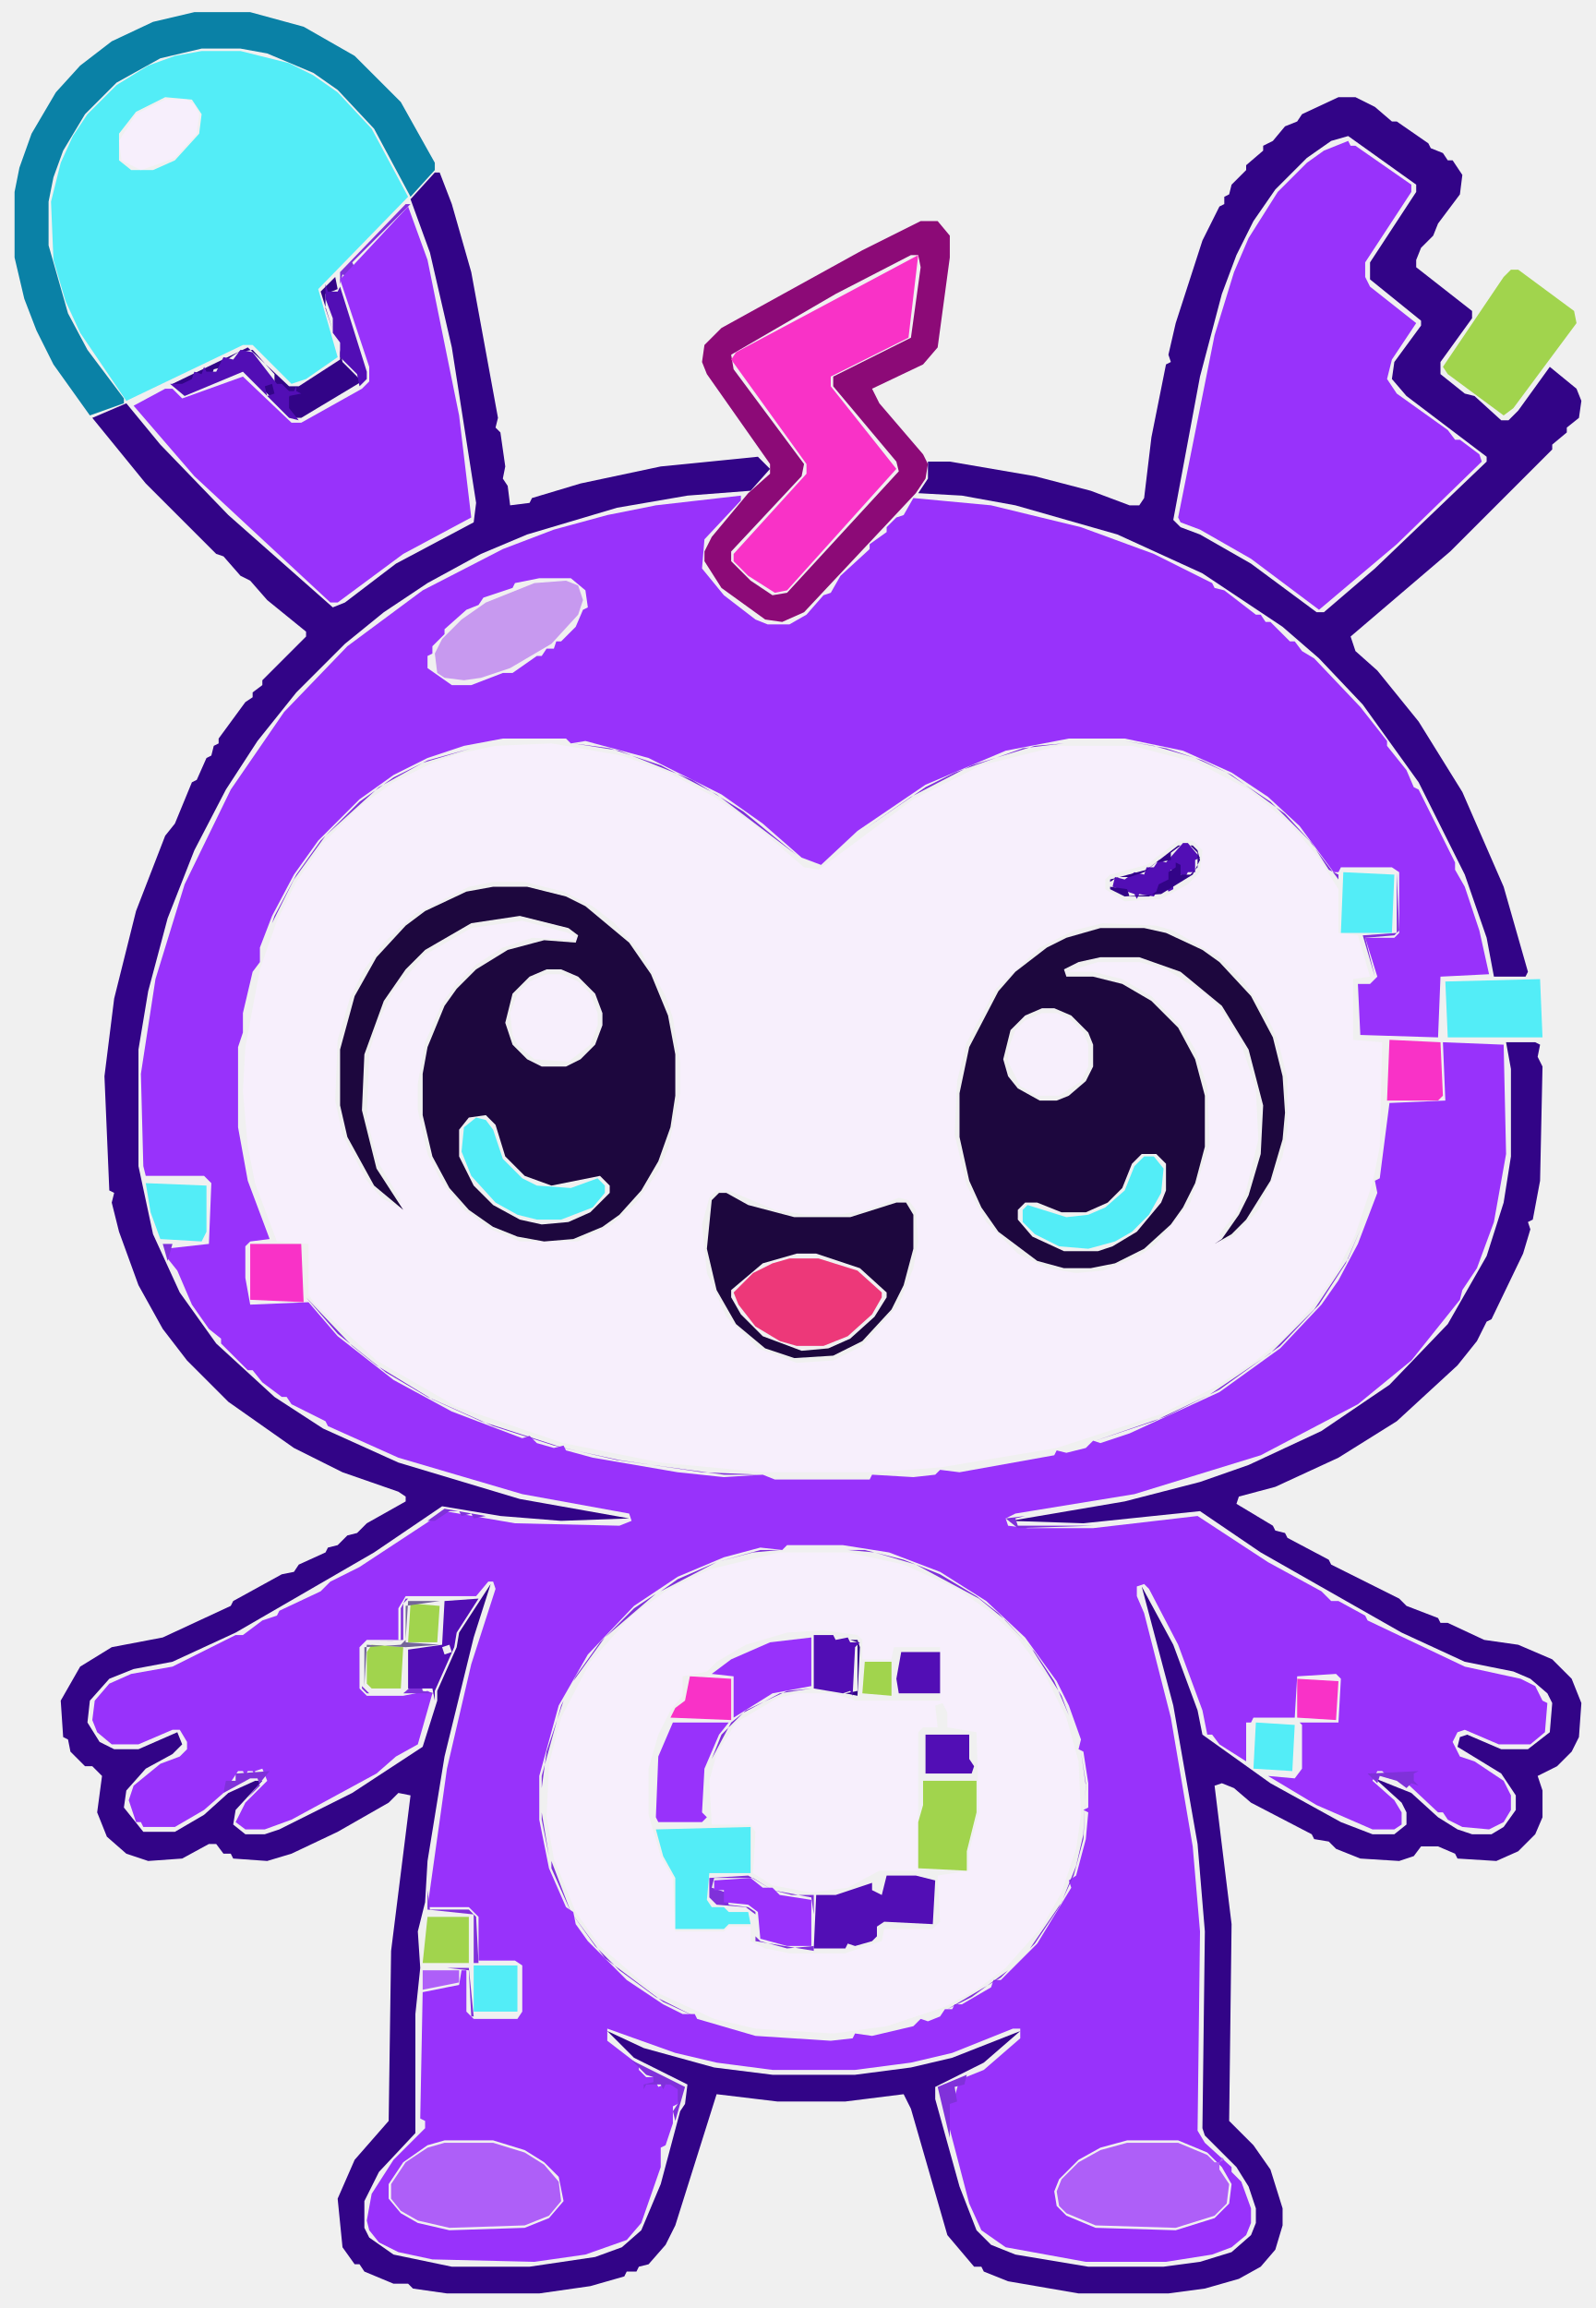
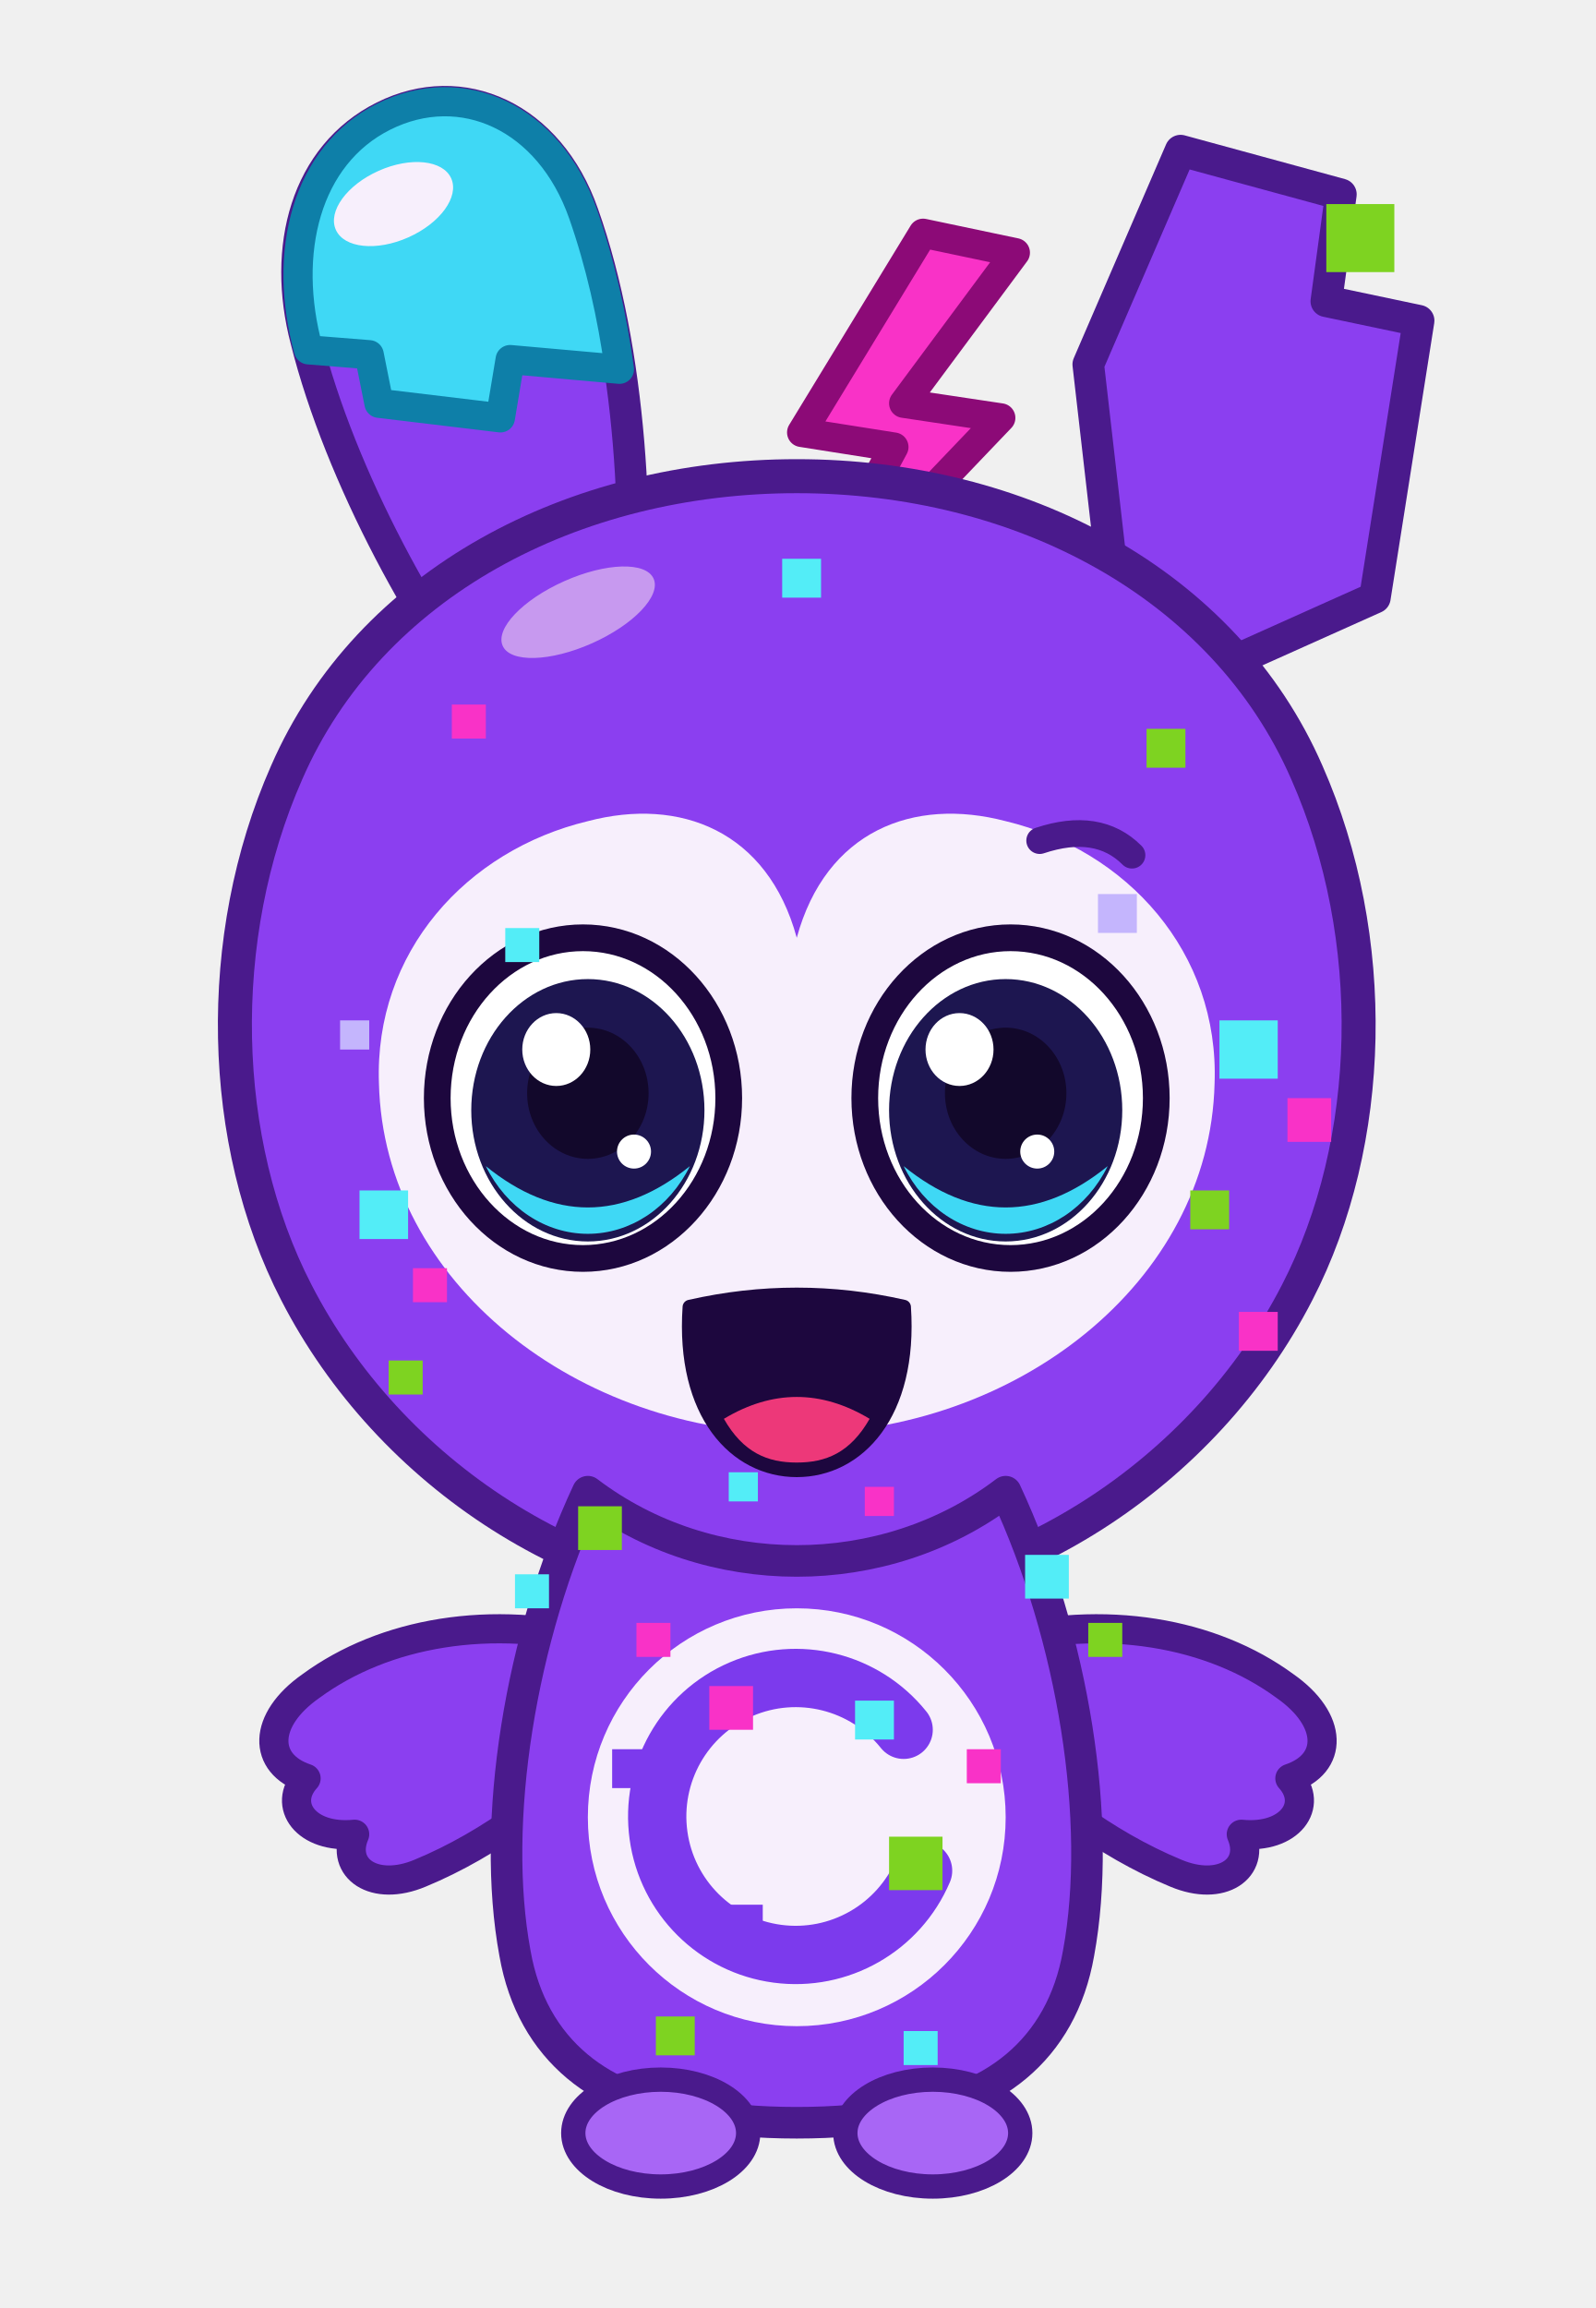
<svg xmlns="http://www.w3.org/2000/svg" viewBox="0 0 657 950" class="char-svg mixy">
  <style>.lid,.star-eye,.mouth-smile,.mouth-o{display:none}</style>
-   <g id="body">
-     <path fill="#9832fb" fill-rule="evenodd" d="M207,226L174,243L143,266L117,293L95,325L76,364L64,403L58,442L59,480L60,484L84,484L87,487L86,512L68,514L69,518L73,523L79,537L86,547L91,551L91,553L102,564L104,564L108,569L116,575L118,575L120,578L134,585L135,587L164,600L215,615L259,623L260,626L255,628L212,627L183,622L148,645L136,651L132,655L115,663L114,665L108,667L100,673L97,673L71,686L54,689L45,693L39,700L38,708L40,713L46,718L57,718L71,712L74,712L77,717L77,720L74,723L66,726L55,735L53,741L56,750L58,750L59,752L72,752L84,745L92,738L98,729L100,729L101,731L102,729L104,729L105,731L105,729L108,728L110,733L101,742L97,750L101,753L109,753L120,749L155,730L163,723L172,718L178,697L176,696L166,698L151,698L148,695L148,678L151,675L164,675L164,662L167,657L196,657L201,651L203,651L204,654L194,685L184,728L176,785L193,785L197,789L197,807L212,807L215,809L215,828L213,831L195,831L192,828L192,811L190,811L189,817L174,820L173,872L175,873L175,876L162,889L153,903L151,914L152,918L156,923L164,927L178,930L220,931L241,928L258,922L264,915L272,892L272,884L274,883L277,874L277,867L279,866L281,859L276,857L271,859L269,855L266,855L263,852L263,850L250,840L250,835L278,845L295,849L318,852L352,852L375,849L392,845L417,835L420,835L420,839L405,852L395,856L393,863L389,863L388,865L399,907L404,918L414,925L447,931L480,931L499,928L507,925L513,920L515,915L515,909L511,898L507,894L507,892L496,882L493,877L494,795L491,760L482,707L471,664L468,657L468,653L471,652L473,654L485,677L495,704L497,714L499,714L502,718L513,725L513,709L515,709L516,707L533,707L536,710L536,728L533,732L522,731L542,743L565,753L574,753L577,751L577,746L574,741L565,733L567,729L569,729L572,732L576,731L592,746L594,746L596,749L602,752L613,753L619,750L622,745L622,739L619,733L607,725L601,723L598,717L600,713L603,712L617,718L630,718L636,713L637,701L635,700L632,694L626,691L603,686L563,667L562,665L551,659L548,659L544,655L522,643L493,624L450,629L423,629L415,628L414,625L418,623L467,615L519,599L559,578L581,560L601,535L602,531L608,522L615,503L620,475L619,430L594,429L595,453L572,454L568,485L566,486L567,491L559,512L551,527L544,537L527,555L502,573L465,590L453,594L450,593L447,596L439,598L435,597L434,599L395,606L387,605L385,607L376,608L359,607L358,609L319,609L314,607L298,608L279,606L244,600L233,597L232,595L228,596L221,594L218,591L215,592L186,581L162,568L139,550L127,536L103,537L101,526L101,513L103,511L111,510L102,486L98,464L98,431L100,425L100,417L104,400L107,396L107,390L112,377L121,360L131,346L148,329L162,319L176,312L191,307L207,304L233,304L235,306L241,305L267,312L297,327L314,339L330,353L338,356L353,342L381,323L414,309L440,304L463,304L487,309L507,318L522,328L535,340L549,359L551,359L552,357L573,357L576,359L576,384L574,386L562,386L567,402L564,405L559,405L560,426L592,427L593,402L613,401L609,383L603,365L599,358L599,355L584,325L582,324L579,317L571,307L571,305L560,291L541,271L536,268L533,264L531,264L523,256L521,256L519,253L517,253L504,243L500,242L499,240L475,228L445,217L408,208L376,205L372,212L369,213L365,217L365,219L358,224L358,226L346,237L342,244L339,245L332,253L325,257L316,257L311,255L298,245L289,234L290,222L305,206L305,204L270,208L250,212L228,218ZM434,902L436,897L444,889L453,884L464,881L485,881L497,886L503,892L507,899L506,907L500,913L484,918L451,917L439,912L435,908ZM160,899L166,890L176,883L183,881L203,881L216,885L224,890L230,896L232,906L226,913L216,917L185,918L172,915L165,911L160,905ZM534,690L550,689L552,691L551,709L535,709L533,707ZM298,641L313,637L322,638L324,636L347,636L366,639L387,647L406,659L422,674L435,692L440,702L445,716L444,720L446,721L448,734L448,744L446,745L448,746L447,757L443,772L440,774L441,777L427,800L412,815L409,815L408,818L396,825L393,825L392,827L389,827L387,830L382,832L379,831L376,834L359,838L352,837L351,839L342,840L311,838L287,831L286,829L281,829L273,825L258,815L242,799L237,792L236,787L233,785L226,769L222,749L222,731L230,702L242,681L261,661L279,649ZM241,243L242,250L240,251L237,258L231,264L229,264L228,267L225,267L223,270L221,270L211,277L207,277L194,282L186,282L176,275L176,270L178,269L178,266L183,261L183,259L192,251L197,249L199,246L211,242L212,240L222,238L235,238Z" />
-     <path fill="#320487" fill-rule="evenodd" d="M179,71L169,82L177,104L186,143L196,207L195,215L163,232L142,248L137,250L94,212L66,183L52,166L38,172L60,199L89,228L92,229L99,237L103,239L110,247L126,260L126,262L108,280L108,282L104,285L104,287L101,289L90,304L90,306L88,307L87,311L85,312L81,321L79,322L72,339L68,344L56,375L47,411L43,443L45,490L47,491L46,495L49,507L57,529L67,547L77,560L94,577L121,596L141,606L164,614L167,616L167,618L151,627L147,631L143,632L139,636L135,637L134,639L123,644L121,647L116,648L96,659L95,661L67,674L46,678L33,686L25,700L26,715L28,716L29,721L35,727L38,727L42,731L40,746L44,756L52,763L61,766L75,765L86,759L89,759L92,763L95,763L96,765L110,766L120,763L139,754L160,742L164,738L169,739L161,803L160,873L146,889L139,905L141,925L146,932L148,932L150,935L162,940L168,940L170,942L184,944L222,944L243,941L257,937L258,935L262,935L263,933L267,932L274,924L278,916L295,862L320,865L348,865L372,862L375,868L390,920L401,933L404,933L405,935L415,939L444,944L481,944L496,942L510,938L519,933L525,926L528,916L528,909L523,893L516,883L506,873L507,792L500,735L503,734L508,736L515,742L540,755L541,757L547,758L550,761L560,765L576,766L582,764L585,760L592,760L599,763L600,765L616,766L625,762L632,755L635,748L635,737L633,731L641,727L647,721L650,715L651,701L647,691L639,683L625,677L611,675L596,668L593,668L592,666L579,661L576,658L548,644L547,642L530,633L529,631L525,630L524,628L509,619L510,616L525,612L551,600L575,585L600,562L608,552L612,544L614,543L627,516L630,506L629,503L631,502L634,486L635,439L633,435L634,430L632,429L620,429L622,440L622,476L619,495L612,517L596,545L572,570L544,589L514,603L494,610L463,618L416,626L446,627L494,622L519,639L577,672L603,684L623,688L630,691L637,697L639,701L638,713L629,720L618,720L604,714L601,715L600,719L618,730L624,739L624,745L619,752L614,755L606,755L600,753L592,748L581,738L566,732L577,742L579,746L579,751L574,755L565,755L552,750L523,734L495,714L493,704L483,677L470,653L483,702L493,759L496,795L495,876L496,879L509,892L514,900L517,909L517,915L515,920L507,927L494,931L479,933L448,933L418,928L408,924L402,918L395,900L385,864L385,859L405,849L420,836L392,847L375,851L352,854L318,854L294,851L265,843L250,836L261,847L283,858L282,866L280,869L272,899L264,918L256,925L245,929L218,933L186,933L162,928L152,921L150,917L150,906L156,894L171,878L171,829L173,810L172,795L175,783L176,766L183,723L195,674L202,652L189,672L188,678L180,696L180,700L174,719L145,738L115,753L109,755L101,755L96,751L97,745L108,733L105,733L94,738L84,747L72,754L59,754L51,744L52,737L60,728L71,722L75,718L73,713L57,720L47,720L41,717L36,709L37,700L45,691L55,687L71,684L97,672L154,639L182,620L206,624L231,626L259,625L214,617L164,602L133,588L113,575L89,553L74,532L63,508L57,480L57,432L61,408L69,378L80,350L93,325L106,305L122,285L142,265L158,252L176,240L198,228L217,220L254,209L283,204L309,202L317,193L312,188L272,192L239,199L219,205L218,207L210,208L209,200L207,197L208,192L206,178L204,176L205,172L194,112L186,84L181,71Z" />
-     <path fill="#320487" fill-rule="evenodd" d="M551,40L536,47L534,50L529,52L524,58L520,60L520,62L513,68L513,70L507,76L506,80L504,81L504,84L502,85L495,99L484,133L481,146L482,149L480,150L474,180L471,205L469,208L465,208L449,202L426,196L391,190L382,190L382,197L378,203L396,204L418,208L460,220L495,236L528,258L543,271L561,290L584,322L603,360L612,386L615,402L628,402L629,400L619,365L602,326L584,297L567,276L558,268L556,262L597,227L639,185L639,183L645,178L645,176L650,172L651,165L649,160L638,151L625,169L621,173L618,173L607,163L603,162L593,154L593,149L606,131L606,128L583,110L583,107L585,102L590,97L592,92L601,80L602,72L598,66L596,66L594,63L589,61L588,59L575,50L573,50L566,44L558,40ZM555,56L583,76L583,79L564,108L564,115L585,132L585,134L574,149L573,156L579,163L612,188L612,190L566,234L545,252L542,252L515,232L494,220L486,217L483,214L494,155L503,121L509,105L516,91L525,78L538,65L548,58Z" />
-     <path fill="#ae5ff8" fill-rule="evenodd" d="M435,902L436,908L439,911L451,916L484,917L500,912L505,907L506,899L502,893L502,890L504,889L503,888L502,890L500,890L497,887L485,882L464,882L453,885L444,890L437,897Z" />
-     <path fill="#ae5ff8" fill-rule="evenodd" d="M161,899L161,905L165,910L172,914L185,917L216,916L226,912L231,906L230,898L224,891L216,886L203,882L183,882L176,884L167,890Z" />
-     <path fill="#320487" fill-rule="evenodd" d="M71,158L76,162L91,156L87,155L88,152L92,151L92,149L98,145L104,144L113,154L113,157L109,158L105,153L103,155L120,172L124,172L149,157L141,149L140,144L140,148L123,159L119,159L102,143ZM116,162L119,163L118,168L115,167Z" />
-     <path fill="#520eb5" fill-rule="evenodd" d="M494,353L489,347L487,347L480,355L477,354L475,357L472,357L471,360L467,359L463,362L459,361L458,365L467,368L468,370L469,368L475,369L478,364L480,364L481,367L483,366L483,364L481,363L482,358L488,361L489,359L492,359L492,354Z" />
-     <path fill="#8031da" fill-rule="evenodd" d="M126,534L139,549L159,565L176,575L203,587L228,595L254,601L298,607L313,607L289,606L255,601L232,596L198,585L178,576L155,562L145,554Z" />
-     <path fill="#320487" fill-rule="evenodd" d="M493,350L491,348L485,348L472,358L457,362L457,366L463,369L478,368L491,360L494,354ZM493,351L493,357L490,360L486,360L486,356L484,355L484,357L481,359L481,362L477,364L476,367L473,369L465,369L464,366L457,365L457,363L460,361L465,361L471,359L476,355L482,354L482,351L486,348L490,348Z" />
-     <path fill="#8031da" fill-rule="evenodd" d="M292,773L292,781L295,784L307,785L311,788L311,799L335,803L335,801L324,802L313,799L311,797L311,787L308,785L300,784L299,779L293,777L294,773L310,773L318,778L334,781L335,788L335,780L326,780L318,778L308,772Z" />
-     <path fill="#8031da" fill-rule="evenodd" d="M560,506L555,518L541,539L523,557L498,574L475,585L451,593L480,583L502,572L527,554L543,537L554,520Z" />
-     <path fill="#8031da" fill-rule="evenodd" d="M445,721L447,735L446,755L443,768L437,783L424,802L415,811L400,822L390,827L412,814L426,800L436,785L442,772L446,757L447,734Z" />
-     <path fill="#8031da" fill-rule="evenodd" d="M270,656L261,662L247,676L237,690L231,702L223,731L223,749L226,764L223,746L223,736L225,721L232,700L236,692L249,674Z" />
-     <path fill="#8031da" fill-rule="evenodd" d="M440,305L463,305L475,307L492,312L505,318L523,330L539,346L551,362L551,360L547,358L540,347L529,335L507,319L495,313L480,308L463,305Z" />
-     <path fill="#8031da" fill-rule="evenodd" d="M194,308L176,313L162,320L148,330L132,346L122,360L113,377L107,395L112,380L121,362L134,344L156,324L174,314Z" />
-     <path fill="#8031da" fill-rule="evenodd" d="M349,638L360,639L377,644L403,658L414,667L425,679L437,698L440,706L434,692L426,680L411,664L402,657L387,648L372,642L356,638Z" />
-     <path fill="#8031da" fill-rule="evenodd" d="M182,658L167,658L165,662L165,675L151,676L149,678L149,695L151,697L179,697L174,696L173,691L166,697L152,697L149,694L149,678L151,676L166,675L166,660L168,658Z" />
-     <path fill="#ae5ff8" fill-rule="evenodd" d="M174,811L174,819L189,816L189,811Z" />
-     <path fill="#8031da" fill-rule="evenodd" d="M398,854L386,859L391,880L391,866L394,865L393,859L397,858Z" />
-     <path fill="#8031da" fill-rule="evenodd" d="M236,306L251,308L272,315L295,327L328,352L306,334L285,321L255,309Z" />
-     <path fill="#8031da" fill-rule="evenodd" d="M227,766L227,769L235,787L249,806L273,824L286,830L297,833L286,830L270,822L255,811L245,801L235,787Z" />
-     <path fill="#8031da" fill-rule="evenodd" d="M260,848L266,854L269,855L269,857L265,858L265,860L266,858L272,858L273,860L274,858L276,858L279,860L279,866L277,869L278,873L282,859Z" />
-     <path fill="#8031da" fill-rule="evenodd" d="M438,306L421,308L393,318L381,324L355,342L375,328L400,315L426,307Z" />
-     <path fill="#8031da" fill-rule="evenodd" d="M111,729L97,730L97,733L93,733L92,738L88,742L92,738L103,732L106,732L107,735L102,740L102,742L102,740Z" />
-     <path fill="#8031da" fill-rule="evenodd" d="M169,84L167,84L140,112L140,117L141,113L144,114L144,117L145,116L145,113L147,112L145,108Z" />
-     <path fill="#8031da" fill-rule="evenodd" d="M176,778L176,786L195,788L195,808L212,808L197,808L196,789L193,786L177,786Z" />
-     <path fill="#8031da" fill-rule="evenodd" d="M563,730L569,736L567,734L568,731L575,733L579,736L581,734L584,735L582,733L582,730L584,729Z" />
-     <path fill="#8031da" fill-rule="evenodd" d="M575,359L575,384L561,385L566,402L562,386L574,385L576,383Z" />
-     <path fill="#8031da" fill-rule="evenodd" d="M334,695L324,696L307,704L297,714L293,724L301,709L306,705L321,697Z" />
-     <path fill="#8031da" fill-rule="evenodd" d="M184,810L193,811L194,830L213,830L195,830L193,810Z" />
-     <path fill="#8031da" fill-rule="evenodd" d="M321,638L313,638L295,643L279,650L272,655L295,643L310,639Z" />
-     <path fill="#320487" fill-rule="evenodd" d="M138,114L132,120L137,136L134,127L134,121L139,119Z" />
-     <path fill="#8031da" fill-rule="evenodd" d="M414,625L419,629L450,628L419,628L418,625L422,624Z" />
-     <path fill="#8031da" fill-rule="evenodd" d="M319,838L351,838Z" />
-     <path fill="#8031da" fill-rule="evenodd" d="M69,519L71,512L85,512L67,512Z" />
-     <path fill="#8031da" fill-rule="evenodd" d="M176,626L179,626L185,622L189,622L190,624L194,623L195,625L200,624L183,621Z" />
-     <path fill="#320487" fill-rule="evenodd" d="M350,675L353,676L353,696L348,697L353,698L354,678L353,675Z" />
-   </g>
-   <g id="belly">
-     <path fill="#f7effc" fill-rule="evenodd" d="M292,646L274,655L260,665L243,684L231,707L226,726L225,748L228,765L237,787L247,801L268,819L294,831L311,835L343,837L365,834L389,826L402,819L414,810L429,793L437,779L443,761L445,747L444,725L439,707L430,689L418,673L407,663L394,654L372,644L349,639L321,639ZM387,678L387,700L352,700L343,697L328,697L320,699L303,709L295,722L292,733L293,751L309,751L311,754L310,771L318,776L334,779L349,777L362,770L378,770L378,713L380,711L386,711L385,702L388,701L390,705L390,711L402,713L403,746L399,762L399,770L386,772L387,791L384,794L364,794L363,799L348,804L325,804L315,802L309,799L309,793L300,793L298,795L278,795L277,773L272,764L267,747L267,728L271,714L276,704L281,698L281,690L291,688L295,684L307,677L324,672L339,671L353,673L355,675L355,683L367,683L368,678Z" />
-   </g>
-   <g id="antenna-left">
-     <path fill="#53edf7" fill-rule="evenodd" d="M129,31L119,26L99,21L83,21L72,23L61,27L48,35L36,47L30,56L25,67L21,83L22,107L27,124L33,137L52,165L100,142L104,142L120,158L126,156L139,147L131,119L168,81L153,53L139,38ZM79,41L83,47L82,55L72,66L63,70L54,70L49,66L49,55L56,46L68,40Z" />
-     <path fill="#9832fb" fill-rule="evenodd" d="M168,85L140,115L152,151L152,157L149,160L124,174L120,174L100,155L75,164L71,160L68,160L55,167L80,196L136,248L139,248L166,228L194,213L189,171L176,107Z" />
-     <path fill="#0a81a6" fill-rule="evenodd" d="M146,23L125,11L103,5L80,5L63,9L46,17L33,27L23,38L13,55L8,69L6,79L6,106L10,123L15,136L22,150L37,171L51,166L51,164L36,144L28,129L20,101L20,83L22,73L26,62L35,47L48,34L66,24L83,20L99,20L110,22L129,30L139,37L154,53L169,81L179,70L179,67L165,42Z" />
-     <path fill="#f7effc" fill-rule="evenodd" d="M80,43L77,41L68,41L56,47L49,58L50,66L58,70L72,65L81,55L82,47Z" />
-     <path fill="#520eb5" fill-rule="evenodd" d="M70,158L76,163L100,153L119,172L123,173L119,168L119,163L124,162L122,161L122,159L121,161L119,161L116,158L114,158L104,145L99,144L96,148L92,147L89,153L85,153L84,151L83,154L80,153L79,156L75,158ZM109,159L112,158L113,162L110,163Z" />
-     <path fill="#520eb5" fill-rule="evenodd" d="M134,117L134,123L137,131L137,137L140,141L140,147L147,154L148,159L151,156L151,153L140,118L139,120L135,120Z" />
-   </g>
-   <g id="antenna-right">
-     <path fill="#9832fb" fill-rule="evenodd" d="M555,58L545,62L538,67L526,79L514,98L508,112L500,138L485,213L486,215L494,218L515,230L543,251L575,224L610,190L609,187L601,181L599,181L596,177L575,162L571,156L573,148L583,133L564,118L562,114L562,108L581,79L581,76L558,60L556,60Z" />
-     <path fill="#a1d44d" fill-rule="evenodd" d="M625,111L622,111L619,114L594,151L596,154L619,171L623,168L649,133L648,128Z" />
-   </g>
-   <g id="crest">
-     <path fill="#8c0a77" fill-rule="evenodd" d="M386,91L379,91L355,103L297,135L290,142L289,149L291,154L317,191L317,195L308,203L293,221L290,227L290,231L297,242L315,255L322,256L331,252L377,203L381,197L382,191L380,187L362,166L359,160L380,150L386,143L391,106L391,97ZM378,105L379,110L375,139L343,155L343,159L369,190L370,194L324,244L318,245L309,239L301,231L301,227L330,196L331,191L302,152L301,146L344,121L375,105Z" />
-     <path fill="#f932c7" fill-rule="evenodd" d="M378,105L303,145L301,148L332,191L332,195L302,228L302,231L308,237L319,244L324,243L369,193L342,159L342,155L374,139Z" />
-   </g>
-   <g id="face">
-     <path fill="#f7effc" fill-rule="evenodd" d="M107,399L101,431L100,449L102,472L105,487L114,511L127,512L127,533L130,537L155,560L188,579L232,594L272,602L314,606L360,606L387,604L435,596L478,582L500,571L517,560L529,550L540,538L550,524L558,508L565,487L568,472L569,429L557,428L557,403L564,402L559,385L551,384L551,366L542,352L531,339L514,325L493,314L466,307L436,307L404,315L376,329L337,358L331,357L310,339L294,328L275,318L256,311L227,306L204,307L190,310L178,314L162,322L148,332L133,347L122,363L114,379ZM292,493L295,490L300,490L319,498L332,500L345,500L357,498L370,493L374,494L377,498L378,511L376,522L370,537L355,554L343,560L328,561L312,555L299,542L291,524L289,504ZM476,381L483,383L502,394L512,404L521,417L526,428L530,444L530,466L528,476L518,498L508,509L503,511L502,508L509,499L513,490L518,469L517,448L510,427L502,415L496,409L480,399L469,396L452,396L439,400L450,400L462,403L474,410L486,422L492,432L497,447L498,471L490,495L476,512L469,517L454,523L443,524L431,522L419,516L406,503L398,488L393,467L394,445L398,429L410,407L428,390L442,383L454,380ZM193,365L203,363L216,363L232,367L244,373L253,380L264,392L274,410L277,419L280,437L280,450L275,473L271,482L262,495L252,504L238,511L214,511L202,506L191,498L182,487L176,475L172,457L172,446L175,429L182,413L187,406L196,397L207,390L219,386L239,387L234,384L215,379L194,382L175,393L162,408L156,420L152,433L151,461L156,479L165,494L164,497L157,493L151,486L141,467L138,453L139,428L144,411L150,399L158,388L171,376ZM495,350L494,359L489,364L478,370L463,371L455,366L455,362L457,360L472,356L485,346L491,346Z" />
-     <path fill="#c799ef" fill-rule="evenodd" d="M238,241L233,239L220,240L200,248L190,255L182,263L179,269L180,277L183,279L191,280L198,279L210,275L227,265L238,253L240,247Z" />
-   </g>
-   <g id="eye-left">
-     <g class="eye-core">
-       <path fill="#1d073e" fill-rule="evenodd" d="M192,367L175,375L167,381L155,394L146,410L140,432L140,455L143,468L154,488L166,498L155,481L149,457L150,434L158,412L167,399L175,391L194,380L214,377L234,382L238,385L237,388L224,387L209,391L196,399L188,407L183,414L176,431L174,442L174,459L178,476L185,489L193,498L203,505L213,509L224,511L236,510L248,505L255,500L264,490L271,478L276,464L278,451L278,434L275,418L268,401L259,388L241,373L233,369L217,365L203,365ZM189,465L193,460L200,459L204,463L208,476L216,484L227,488L247,484L251,488L251,491L243,499L234,503L223,504L214,502L203,496L195,488L189,476ZM225,399L231,399L238,402L245,409L248,417L248,422L245,430L239,436L233,439L223,439L217,436L211,430L208,421L211,409L218,402Z" />
-       <path fill="#53edf7" fill-rule="evenodd" d="M191,464L190,474L194,484L204,495L213,500L221,502L231,502L244,497L249,491L249,488L246,485L235,489L221,488L215,485L207,477L203,465L200,461L196,460Z" />
-       <g class="shine">
-         <path fill="#f7effc" fill-rule="evenodd" d="M225,401L218,404L213,409L210,417L211,426L213,430L220,436L234,437L243,430L246,422L246,417L243,409L238,404L231,401Z" />
+   <g stroke-linejoin="round" stroke-linecap="round">
+     <g id="antenna-left">
+       <path d="M 208,300 C 176,262 140,196 126,140 C 116,102 126,64 158,48 C 190,32 226,48 240,88 C 260,144 264,222 258,272 L 232,296 Z" fill="#8b3ff0" stroke="#4a1a8c" stroke-width="13" />
+       <path d="M 127,144 C 116,104 126,64 158,48 C 190,32 226,48 240,88 C 247,108 252,130 255,152 L 210,148 L 206,172 L 156,166 L 152,146 Z" fill="#3fd8f5" stroke="#0e7fa8" stroke-width="12" />
+       <ellipse cx="162" cy="84" rx="26" ry="15" fill="#f7effc" transform="rotate(-24 162 84)" />
+     </g>
+     <g id="antenna-right">
+       <path d="M 462,272 L 448,150 L 486,62 L 552,80 L 546,124 L 584,132 L 566,246 L 508,272 Z" fill="#8b3ff0" stroke="#4a1a8c" stroke-width="13" />
+       <rect x="546" y="84" width="28" height="28" fill="#7ed321" />
+     </g>
+     <g id="crest">
+       <path d="M 380,96 L 330,178 L 368,184 L 326,262 L 412,172 L 372,166 L 418,104 Z" fill="#f932c7" stroke="#8c0a77" stroke-width="12" />
+     </g>
+     <g id="face">
+       <path d="M 328,196 C 236,196 152,240 118,318 C 88,386 90,470 122,532 C 160,606 240,660 328,660 C 416,660 496,606 534,532 C 566,470 568,386 538,318 C 504,240 420,196 328,196 Z" fill="#8b3ff0" stroke="#4a1a8c" stroke-width="14" />
+       <ellipse cx="238" cy="252" rx="34" ry="14" fill="#c799ef" transform="rotate(-24 238 252)" />
+       <path d="M 328,386 C 316,342 280,328 242,338 C 192,350 154,392 156,446 C 158,528 238,590 328,590 C 418,590 498,528 500,446 C 502,392 464,350 414,338 C 376,328 340,342 328,386 Z" fill="#f7effc" />
+       <path d="M 428,346 Q 452,338 466,352" fill="none" stroke="#4a1a8c" stroke-width="11" />
+     </g>
+     <g id="eye-left">
+       <g class="eye-core">
+         <ellipse cx="240" cy="452" rx="60" ry="66" fill="#ffffff" stroke="#1d073e" stroke-width="11" />
+         <ellipse cx="242" cy="457" rx="48" ry="54" fill="#1d1650" />
+         <path d="M 200,480 A 48 54 0 0 0 284,480 Q 242,514 200,480 Z" fill="#3fd8f5" />
+         <ellipse cx="242" cy="450" rx="25" ry="27" fill="#12082b" />
+         <ellipse class="shine" cx="229" cy="432" rx="14" ry="15" fill="#ffffff" />
+         <ellipse cx="261" cy="474" rx="7" ry="7" fill="#ffffff" />
+       </g>
+       <ellipse class="lid" cx="240" cy="452" rx="63" ry="69" fill="#f7effc" />
+       <path class="star-eye" d="M 243,420 L 253,442 L 277,444 L 259,459 L 265,483 L 243,470 L 221,483 L 227,459 L 209,444 L 233,442 Z" fill="#ffd23e" stroke="#8c0a77" stroke-width="5" />
+     </g>
+     <g id="eye-right">
+       <g class="eye-core">
+         <ellipse cx="416" cy="452" rx="60" ry="66" fill="#ffffff" stroke="#1d073e" stroke-width="11" />
+         <ellipse cx="414" cy="457" rx="48" ry="54" fill="#1d1650" />
+         <path d="M 372,480 A 48 54 0 0 0 456,480 Q 414,514 372,480 Z" fill="#3fd8f5" />
+         <ellipse cx="414" cy="450" rx="25" ry="27" fill="#12082b" />
+         <ellipse class="shine" cx="395" cy="432" rx="14" ry="15" fill="#ffffff" />
+         <ellipse cx="427" cy="474" rx="7" ry="7" fill="#ffffff" />
+       </g>
+       <ellipse class="lid" cx="416" cy="452" rx="63" ry="69" fill="#f7effc" />
+       <path class="star-eye" d="M 413,420 L 423,442 L 447,444 L 429,459 L 435,483 L 413,470 L 391,483 L 397,459 L 379,444 L 403,442 Z" fill="#ffd23e" stroke="#8c0a77" stroke-width="5" />
+     </g>
+     <g id="mouth">
+       <g class="mouth-open">
+         <path d="M 284,538 Q 328,528 372,538 C 375,582 353,605 328,605 C 303,605 281,582 284,538 Z" fill="#1d073e" stroke="#1d073e" stroke-width="6" />
+         <path d="M 298,584 Q 328,566 358,584 C 350,598 340,602 328,602 C 316,602 306,598 298,584 Z" fill="#ed3879" />
+       </g>
+       <path class="mouth-smile" d="M 290,548 Q 328,582 366,548" fill="none" stroke="#1d073e" stroke-width="11" />
+       <g class="mouth-o">
+         <ellipse cx="328" cy="562" rx="17" ry="20" fill="#1d073e" />
+         <ellipse cx="328" cy="569" rx="8.5" ry="9.5" fill="#ed3879" />
      </g>
    </g>
-     <g class="lid">
-       <ellipse cx="209.5" cy="367" rx="86.18" ry="97.02" fill="#f7effc" />
+     <path d="M 248,676 C 202,664 158,672 128,694 C 108,708 108,726 126,732 C 116,743 126,757 146,755 C 140,769 154,779 173,771 C 202,759 230,738 249,716 C 263,700 266,681 248,676 Z" fill="#8b3ff0" stroke="#4a1a8c" stroke-width="12" />
+     <path d="M 409,676 C 455,664 499,672 529,694 C 549,708 549,726 531,732 C 541,743 531,757 511,755 C 517,769 503,779 484,771 C 455,759 427,738 408,716 C 394,700 391,681 409,676 Z" fill="#8b3ff0" stroke="#4a1a8c" stroke-width="12" />
+     <g id="body">
+       <path d="M 242,614 C 214,674 202,750 212,804 C 219,844 248,866 288,870 C 306,875 350,875 368,870 C 408,866 437,844 444,804 C 454,750 442,674 414,614 C 364,652 292,652 242,614 Z" fill="#8b3ff0" stroke="#4a1a8c" stroke-width="13" />
+       <ellipse cx="272" cy="878" rx="36" ry="22" fill="#a866f5" stroke="#4a1a8c" stroke-width="10" />
+       <ellipse cx="384" cy="878" rx="36" ry="22" fill="#a866f5" stroke="#4a1a8c" stroke-width="10" />
    </g>
-     <path class="star-eye" d="M209.5,398.5L220.1,423.9L247.5,426.1L226.6,444.1L233.0,470.9L209.5,456.5L186.0,470.9L192.4,444.1L171.5,426.1L198.9,423.9Z" fill="#ffd23e" stroke="#1d073e" stroke-width="8" stroke-linejoin="round" />
-   </g>
-   <g id="eye-right">
-     <g class="eye-core">
-       <path fill="#1d073e" fill-rule="evenodd" d="M480,384L471,382L453,382L439,386L431,390L418,400L411,408L399,431L395,450L395,468L399,486L404,497L411,507L427,519L438,522L449,522L459,520L471,514L482,504L487,497L492,487L496,472L496,451L492,436L485,423L474,412L462,405L450,402L439,402L438,399L444,396L453,394L469,394L486,400L503,414L514,432L520,455L519,475L514,492L510,500L503,510L500,512L507,508L513,502L523,486L528,469L529,458L528,443L524,427L515,410L502,396L495,391ZM480,479L480,490L478,495L468,507L458,513L452,515L438,515L425,509L419,502L419,498L422,495L427,495L437,499L447,499L456,495L462,489L466,479L470,475L476,475ZM429,415L434,415L441,418L448,425L450,430L450,439L447,445L440,451L435,453L428,453L419,448L415,443L413,436L416,424L422,418Z" />
-       <path fill="#53edf7" fill-rule="evenodd" d="M479,481L475,476L471,476L467,480L463,490L455,497L448,500L439,501L423,496L421,498L421,503L426,508L436,513L448,514L459,511L466,507L473,500L478,491Z" />
-       <g class="shine">
-         <path fill="#f7effc" fill-rule="evenodd" d="M429,417L422,420L418,424L415,432L415,437L420,447L427,451L436,451L445,445L448,439L448,430L446,425L440,419L435,417Z" />
+     <g id="belly">
+       <circle cx="328" cy="748" r="86" fill="#f7effc" />
+       <g fill="none" stroke="#7c3aed" stroke-width="24">
+         <path d="M 372,712 A 57 57 0 1 0 380,770" />
      </g>
+       <rect x="366" y="756" width="22" height="22" fill="#7ed321" />
+       <rect x="292" y="694" width="18" height="18" fill="#f932c7" />
+       <rect x="352" y="700" width="16" height="16" fill="#53edf7" />
+       <rect x="298" y="784" width="16" height="16" fill="#7c3aed" />
    </g>
-     <g class="lid">
-       <ellipse cx="462.5" cy="384" rx="83.7" ry="93.06" fill="#f7effc" />
-     </g>
-     <path class="star-eye" d="M462.5,412.5L473.1,437.9L500.5,440.1L479.6,458.1L486.0,484.9L462.5,470.5L439.0,484.9L445.4,458.1L424.5,440.1L451.9,437.9Z" fill="#ffd23e" stroke="#1d073e" stroke-width="8" stroke-linejoin="round" />
-   </g>
-   <g id="mouth">
-     <g class="mouth-open">
-       <path fill="#1d073e" fill-rule="evenodd" d="M293,494L291,514L295,531L303,545L315,555L327,559L343,558L355,552L367,539L372,529L376,514L376,500L373,495L369,495L350,501L327,501L308,496L299,491L296,491ZM301,531L314,520L328,516L336,516L354,522L365,532L365,534L360,542L350,551L341,555L330,556L314,550L305,541L301,534Z" />
-       <path fill="#ed3879" fill-rule="evenodd" d="M302,532L304,537L311,546L321,552L328,554L339,554L349,550L359,541L363,534L363,532L353,523L337,518L325,518L318,520L310,524Z" />
-     </g>
-     <path class="mouth-smile" d="M297,508 Q334,540 372,508" fill="none" stroke="#1d073e" stroke-width="10" stroke-linecap="round" />
-     <g class="mouth-o">
-       <ellipse cx="334" cy="524" rx="18" ry="21" fill="#1d073e" />
-       <ellipse cx="334" cy="531" rx="9" ry="10" fill="#ed3879" />
+     <g id="fragments">
+       <rect class="frag f0" x="502" y="420" width="24" height="24" fill="#53edf7" />
+       <rect class="frag f1" x="530" y="452" width="18" height="18" fill="#f932c7" />
+       <rect class="frag f2" x="490" y="490" width="16" height="16" fill="#7ed321" />
+       <rect class="frag f3" x="148" y="490" width="20" height="20" fill="#53edf7" />
+       <rect class="frag f4" x="170" y="522" width="14" height="14" fill="#f932c7" />
+       <rect class="frag f5" x="452" y="368" width="16" height="16" fill="#c4b5fd" />
+       <rect class="frag f6" x="208" y="382" width="14" height="14" fill="#53edf7" />
+       <rect class="frag f7" x="238" y="620" width="18" height="18" fill="#7ed321" />
+       <rect class="frag f8" x="212" y="648" width="14" height="14" fill="#53edf7" />
+       <rect class="frag f9" x="262" y="668" width="14" height="14" fill="#f932c7" />
+       <rect class="frag f10" x="422" y="640" width="18" height="18" fill="#53edf7" />
+       <rect class="frag f11" x="448" y="668" width="14" height="14" fill="#7ed321" />
+       <rect class="frag f12" x="252" y="720" width="16" height="16" fill="#7c3aed" />
+       <rect class="frag f13" x="398" y="720" width="14" height="14" fill="#f932c7" />
+       <rect class="frag f14" x="270" y="830" width="16" height="16" fill="#7ed321" />
+       <rect class="frag f15" x="372" y="836" width="14" height="14" fill="#53edf7" />
+       <rect class="frag f16" x="322" y="230" width="16" height="16" fill="#53edf7" />
+       <rect class="frag f17" x="186" y="290" width="14" height="14" fill="#f932c7" />
+       <rect class="frag f18" x="472" y="300" width="16" height="16" fill="#7ed321" />
+       <rect class="frag f19" x="140" y="420" width="12" height="12" fill="#c4b5fd" />
+       <rect class="frag f20" x="510" y="540" width="16" height="16" fill="#f932c7" />
+       <rect class="frag f21" x="160" y="560" width="14" height="14" fill="#7ed321" />
+       <rect class="frag f22" x="300" y="606" width="12" height="12" fill="#53edf7" />
+       <rect class="frag f23" x="356" y="612" width="12" height="12" fill="#f932c7" />
    </g>
  </g>
-   <g id="fragments">
-     <path class="frag f0" fill="#53edf7" fill-rule="evenodd" d="M309,752L270,753L273,764L278,773L278,794L298,794L300,792L309,792L308,787L300,787L298,785L293,785L291,782L292,771L309,771Z" />
-     <path class="frag f1" fill="#520eb5" fill-rule="evenodd" d="M385,774L377,772L365,772L363,780L359,778L359,775L344,780L336,780L335,802L348,802L349,800L352,801L359,799L361,797L361,793L364,791L384,792Z" />
-     <path class="frag f2" fill="#53edf7" fill-rule="evenodd" d="M595,404L596,427L635,427L634,403Z" />
-     <path class="frag f3" fill="#9832fb" fill-rule="evenodd" d="M277,709L271,723L270,748L271,750L289,750L291,748L289,746L290,728L296,714L300,709Z" />
-     <path class="frag f4" fill="#a1d44d" fill-rule="evenodd" d="M380,733L380,743L378,750L378,769L398,770L398,762L402,746L402,733Z" />
-     <path class="frag f5" fill="#9832fb" fill-rule="evenodd" d="M334,674L317,676L301,683L293,689L302,690L302,707L318,697L334,694Z" />
-     <path class="frag f6" fill="#9832fb" fill-rule="evenodd" d="M294,774L294,778L298,778L298,783L308,784L312,787L313,798L324,801L334,801L334,782L321,780L318,777L314,777L309,773Z" />
-     <path class="frag f7" fill="#53edf7" fill-rule="evenodd" d="M553,359L552,384L573,384L574,360Z" />
-     <path class="frag f8" fill="#f932c7" fill-rule="evenodd" d="M103,512L103,535L125,536L124,512Z" />
-     <path class="frag f9" fill="#f932c7" fill-rule="evenodd" d="M572,428L571,453L592,453L594,451L593,429Z" />
-     <path class="frag f10" fill="#53edf7" fill-rule="evenodd" d="M60,487L62,499L66,510L83,511L85,507L85,488Z" />
-     <path class="frag f11" fill="#520eb5" fill-rule="evenodd" d="M197,658L183,659L182,677L168,679L168,695L178,695L179,700L179,696L187,678L188,672ZM182,678L185,677L186,680L183,681Z" />
-     <path class="frag f12" fill="#f932c7" fill-rule="evenodd" d="M276,707L301,708L301,691L284,690L282,700L278,703Z" />
-     <path class="frag f13" fill="#520eb5" fill-rule="evenodd" d="M335,673L335,695L347,697L350,696L351,698L352,678L354,676L350,676L349,674L344,675L343,673Z" />
-     <path class="frag f14" fill="#a1d44d" fill-rule="evenodd" d="M176,789L174,808L193,808L193,789Z" />
-     <path class="frag f15" fill="#53edf7" fill-rule="evenodd" d="M195,809L195,828L213,828L213,809Z" />
-     <path class="frag f16" fill="#53edf7" fill-rule="evenodd" d="M517,709L516,728L532,729L533,710Z" />
-     <path class="frag f17" fill="#520eb5" fill-rule="evenodd" d="M399,714L381,714L381,730L400,730L401,727L399,724Z" />
-     <path class="frag f18" fill="#520eb5" fill-rule="evenodd" d="M371,680L369,691L370,697L387,697L387,680Z" />
-     <path class="frag f19" fill="#f932c7" fill-rule="evenodd" d="M534,691L534,707L550,708L551,692Z" />
-     <path class="frag f20" fill="#a1d44d" fill-rule="evenodd" d="M153,677L151,680L151,693L153,695L165,695L166,678Z" />
-     <path class="frag f21" fill="#a1d44d" fill-rule="evenodd" d="M169,660L168,676L180,676L181,661Z" />
-     <path class="frag f22" fill="#a1d44d" fill-rule="evenodd" d="M356,684L355,697L367,698L367,684Z" />
-     <path class="frag f23" fill="#736598" fill-rule="evenodd" d="M181,659L182,670L181,659L168,659L167,675L165,677L150,678L150,694L151,677L167,678L167,695L152,696L167,695L167,678L181,677L167,676L167,661Z" />
-   </g>
</svg>
